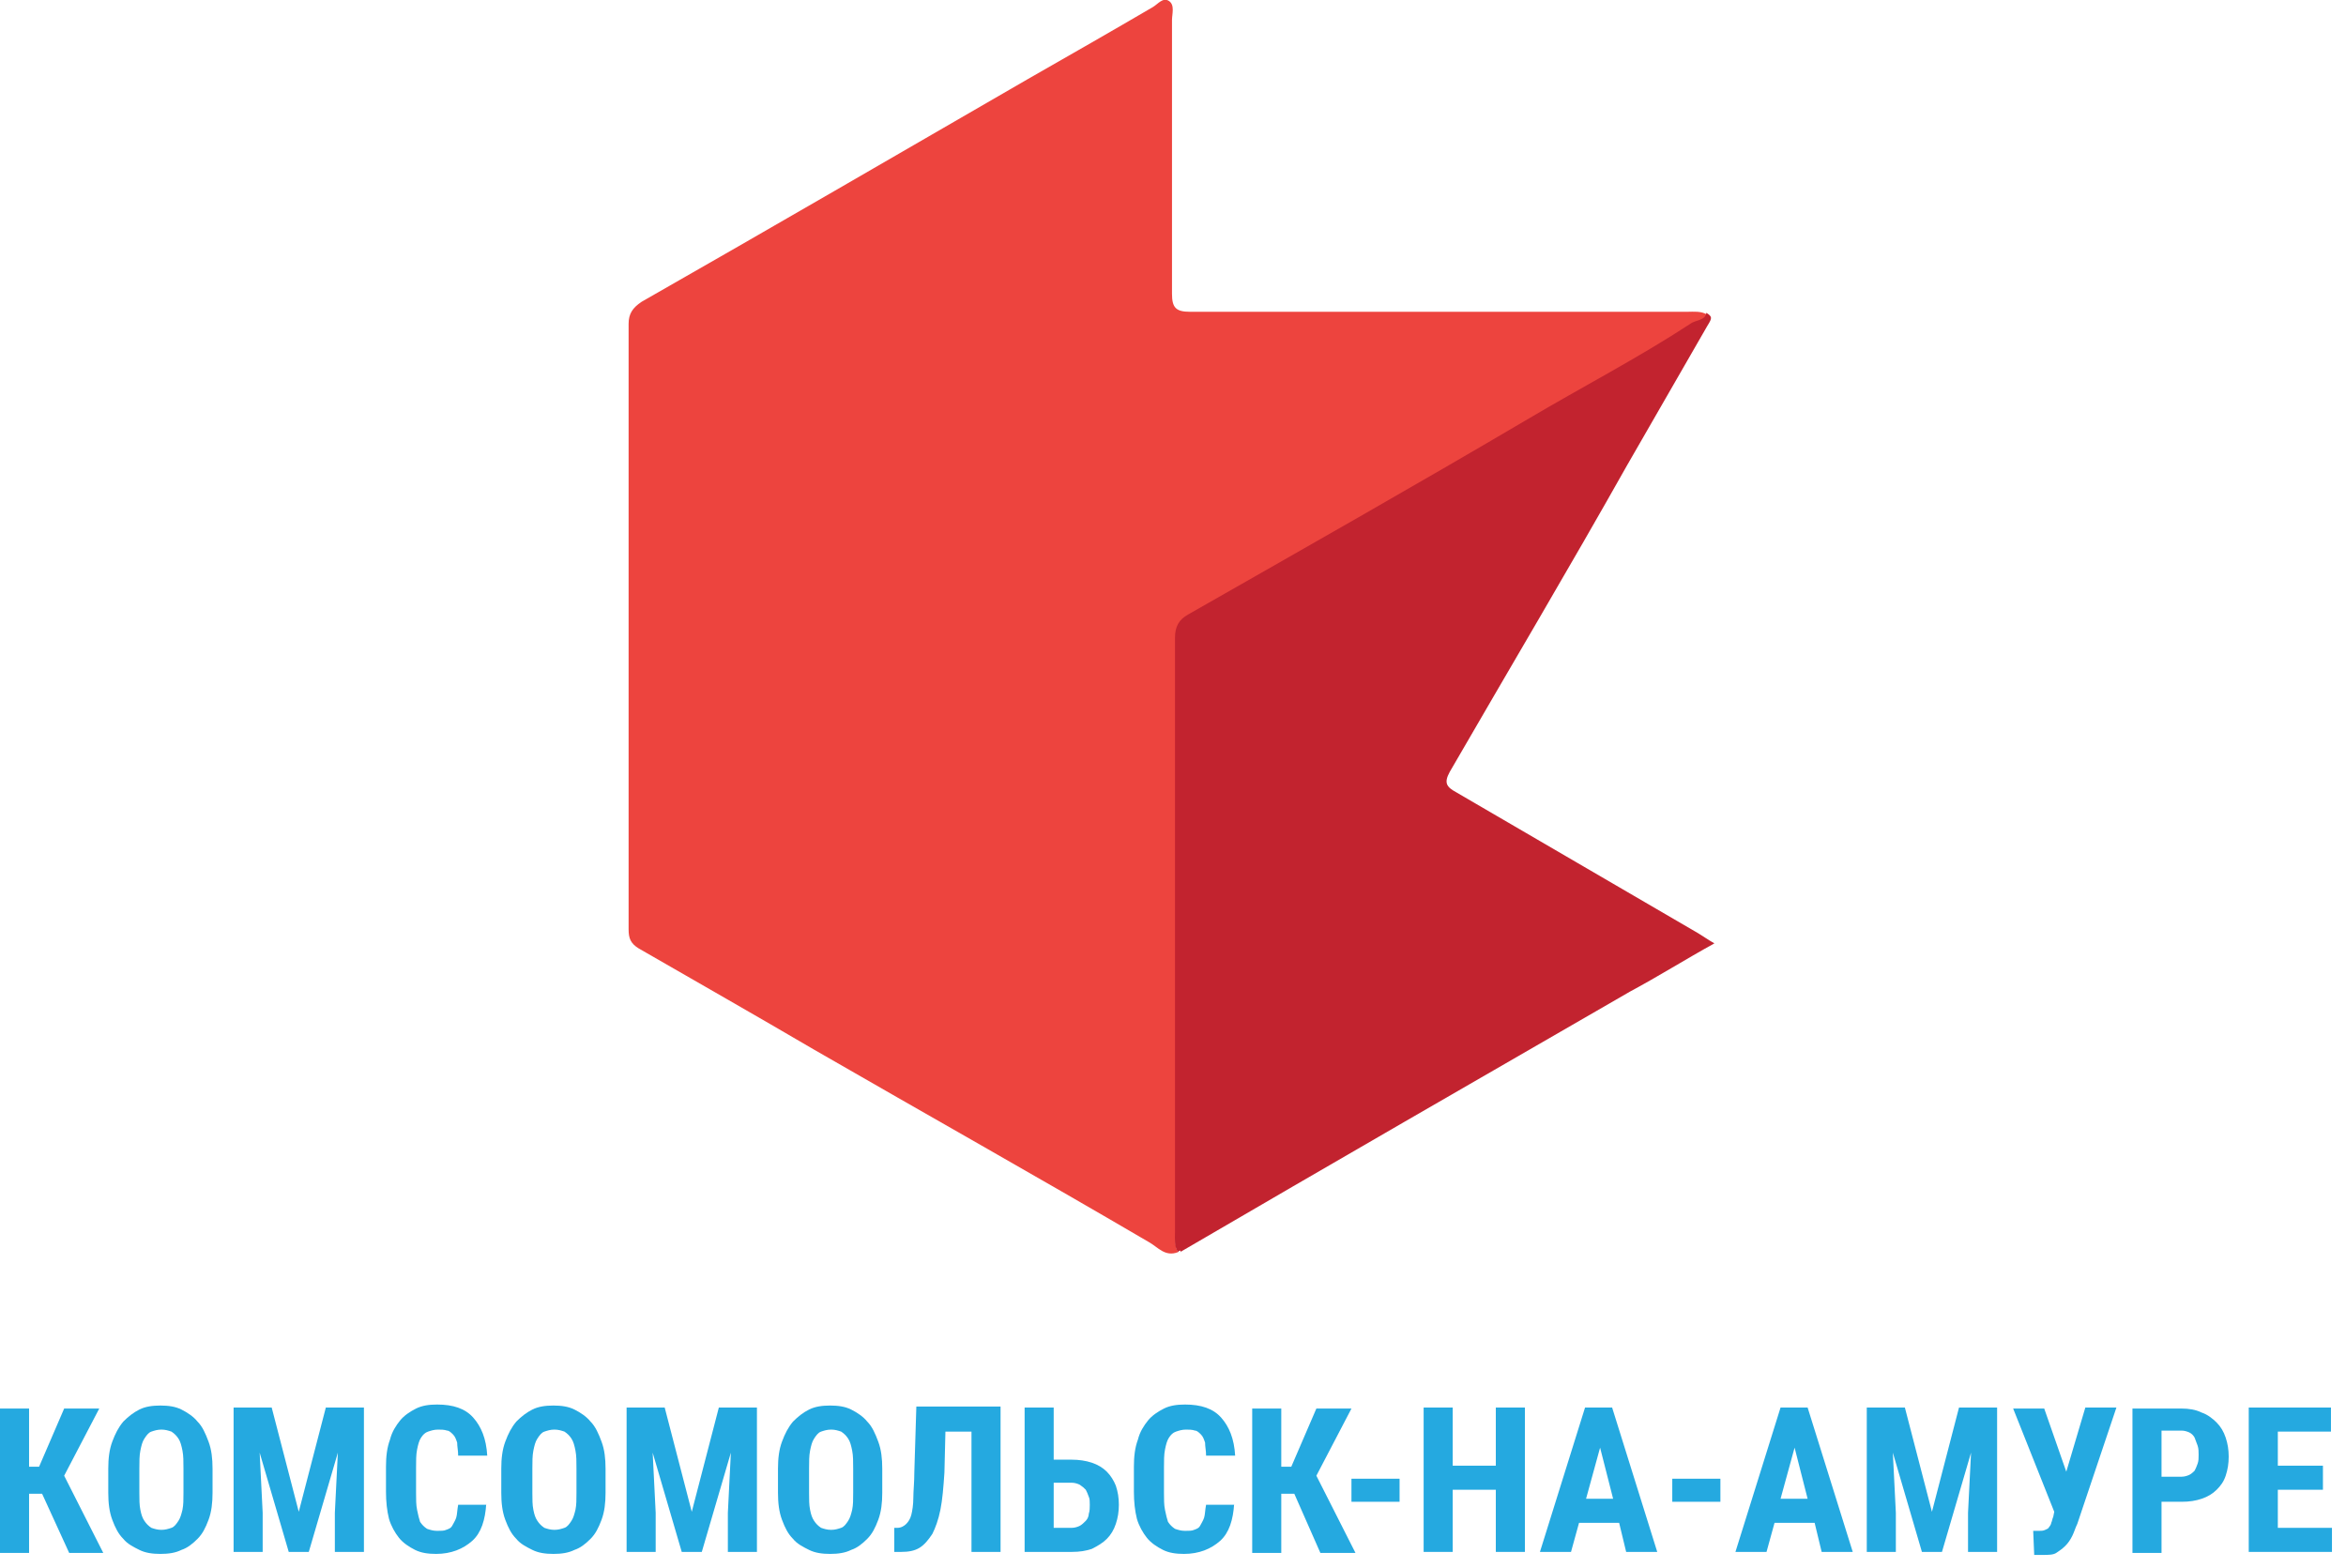
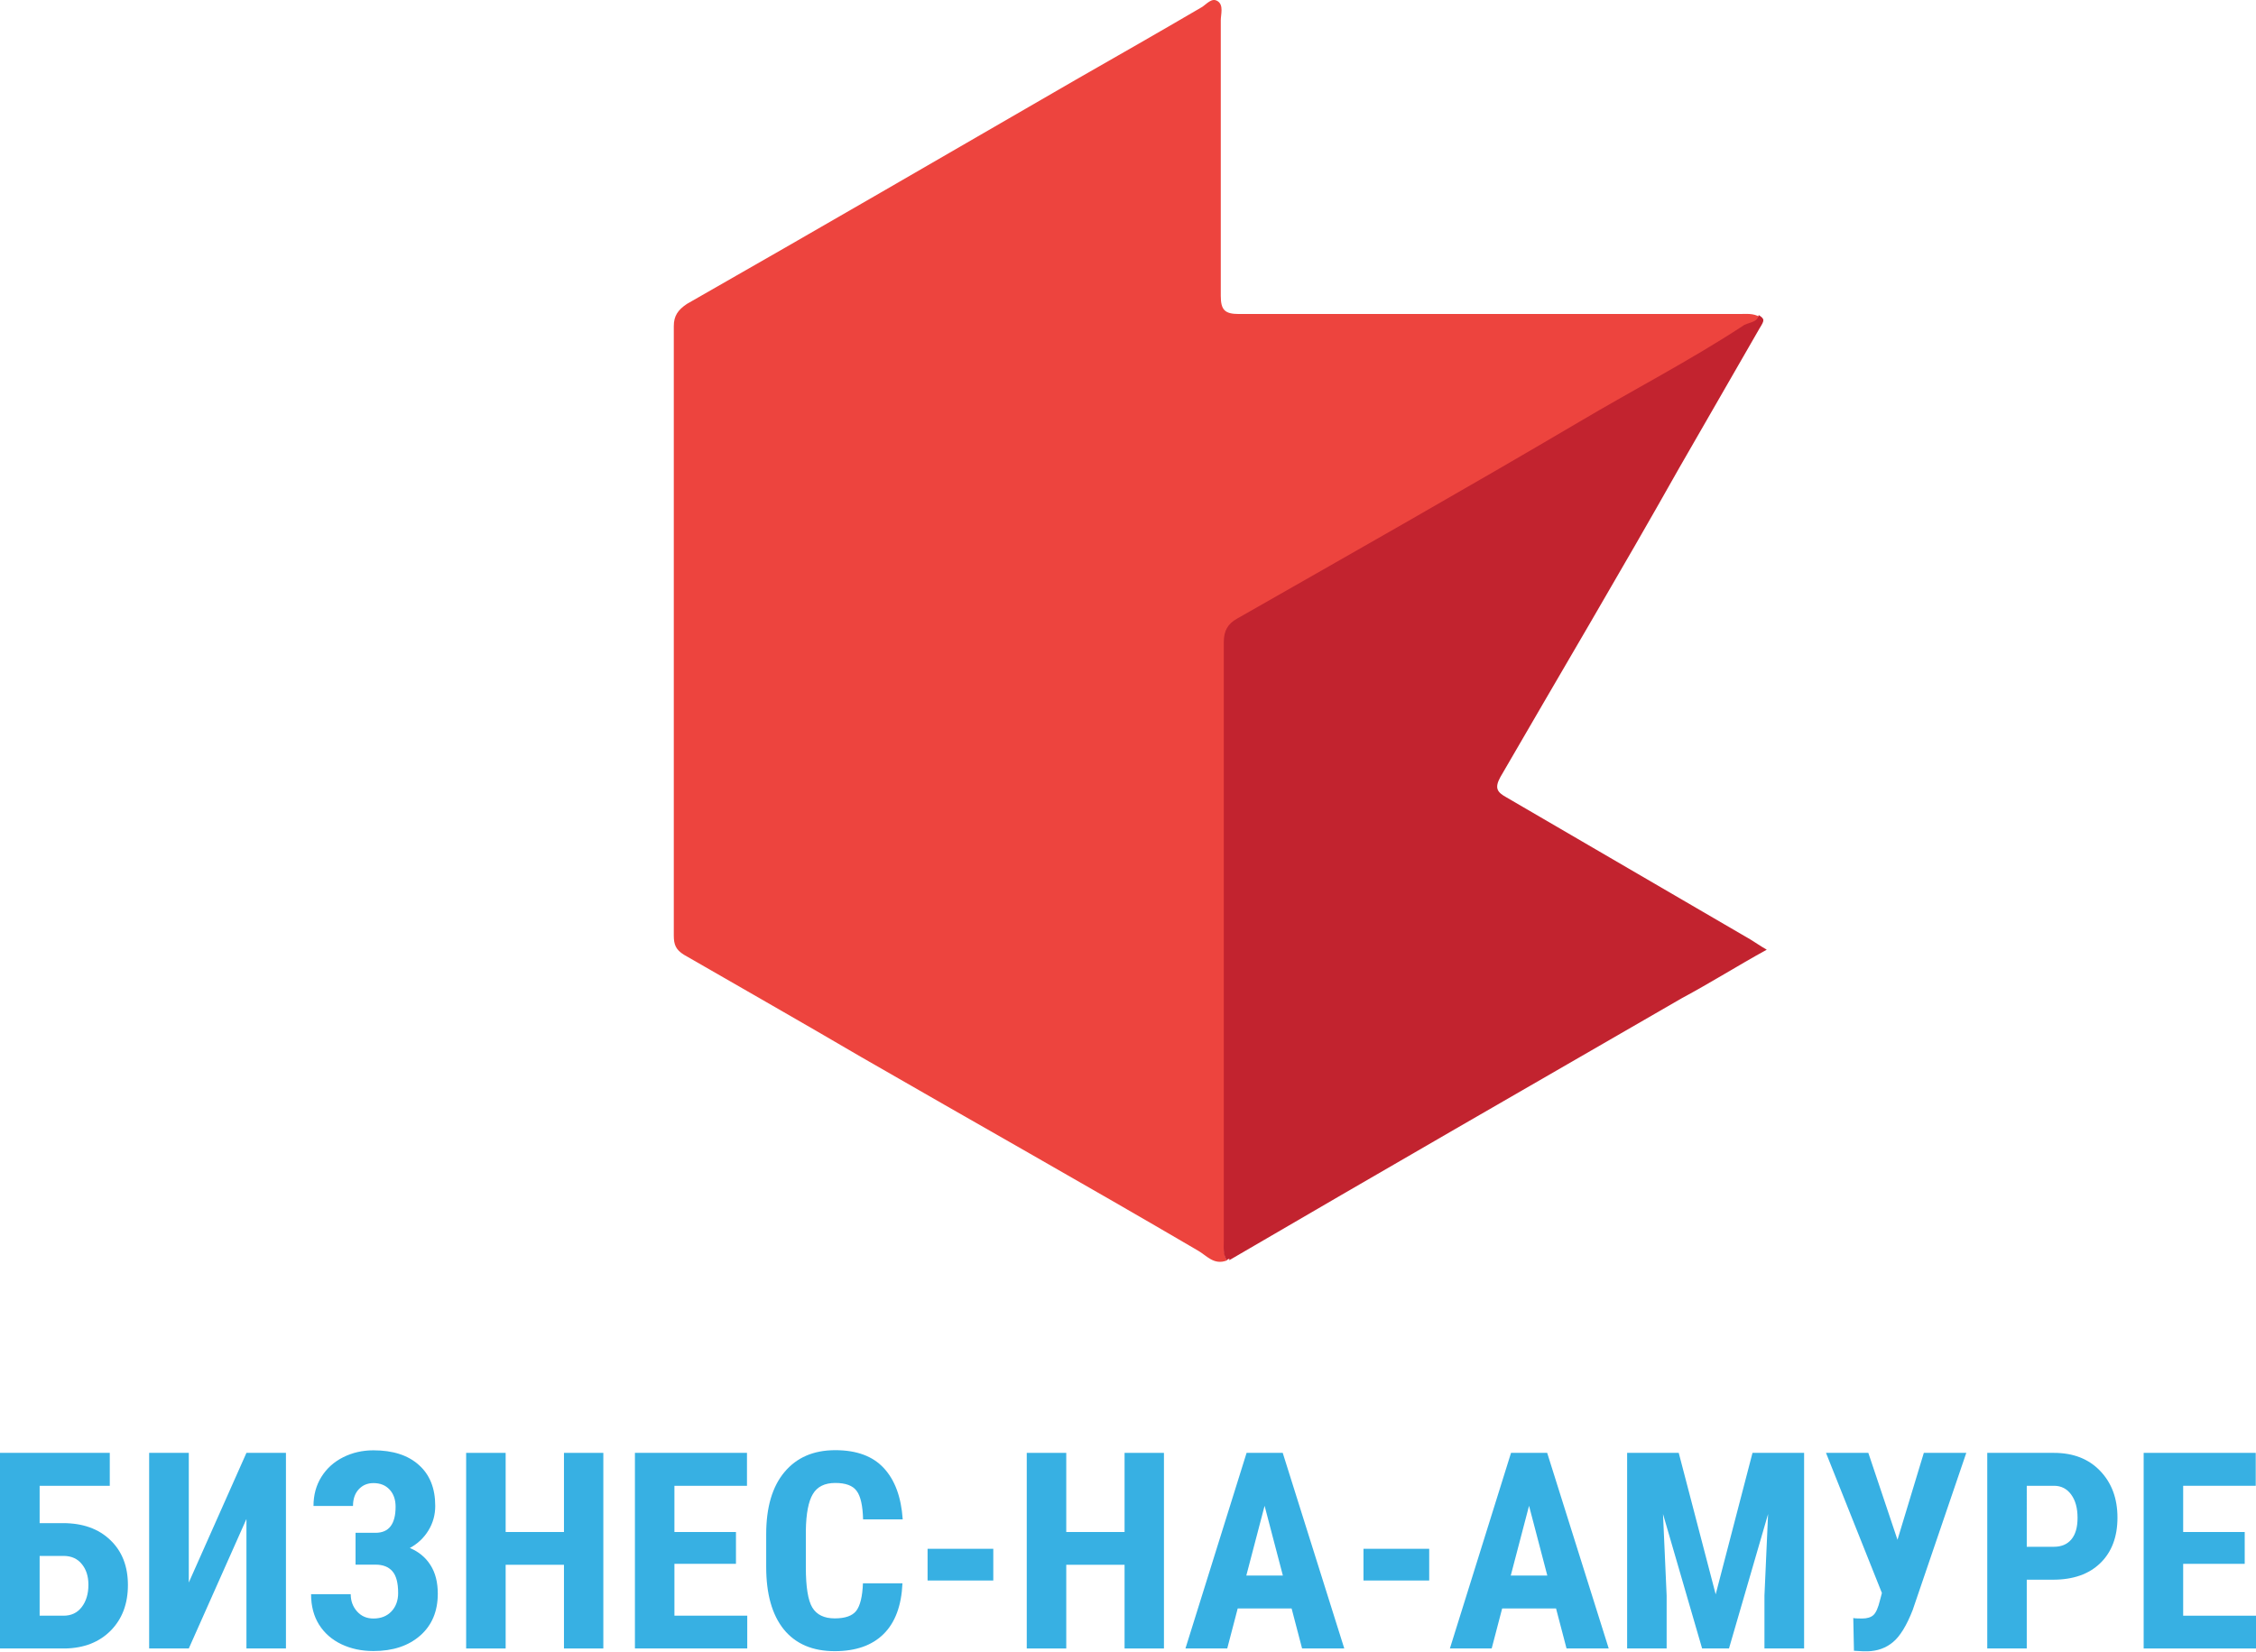
- <svg xmlns="http://www.w3.org/2000/svg" version="1.1" id="Слой_1" image-rendering="optimizeQuality" text-rendering="geometricPrecision" shape-rendering="geometricPrecision" x="0px" y="0px" viewBox="0 0 234 156.4" style="enable-background:new 0 0 234 156.4;" xml:space="preserve">
-   <style type="text/css">
+ <svg xmlns="http://www.w3.org/2000/svg" version="1.1" id="Слой_1" x="0px" y="0px" viewBox="0 0 850.569 622.693" style="image-rendering:optimizeQuality;shape-rendering:geometricPrecision;text-rendering:geometricPrecision" xml:space="preserve" width="850.569" height="622.693">
+   <defs id="defs55" />
+   <style type="text/css" id="style2">
	.st0{fill:#ED443E;}
	.st1{fill:#C2232F;}
	.st2{fill:#25A9E0;}
</style>
-   <g>
-     <path class="st0" d="M117.5,124.9c-1.3,0.5-2-0.5-2.9-1c-11.1-6.5-22.3-12.8-33.4-19.2c-5.8-3.4-11.6-6.7-17.5-10.1   c-0.8-0.5-1-1-1-1.9c0-20.1,0-40.3,0-60.4c0-1,0.4-1.6,1.3-2.2c12.8-7.3,25.7-14.8,38.5-22.2c4.2-2.4,8.4-4.8,12.5-7.2   c0.5-0.3,1-1,1.6-0.6c0.6,0.4,0.3,1.3,0.3,1.9c0,9.1,0,18.2,0,27.3c0,1.4,0.4,1.8,1.8,1.8c16.6,0,33,0,49.6,0c0.6,0,1.4-0.1,2,0.3   c-0.1,0.9-1,0.8-1.6,1.1c-5.2,3.5-10.8,6.3-16.2,9.5c-11.3,6.6-22.7,13-33.9,19.5c-0.9,0.5-1.3,1.1-1.3,2.3c0,19.8,0,39.5,0,59.3   C117.3,123.5,117.1,124.2,117.5,124.9z" />
-     <path class="st1" d="M117.5,124.9c-0.4-0.6-0.3-1.3-0.3-2c0-19.8,0-39.5,0-59.3c0-1.1,0.4-1.8,1.3-2.3   c11.4-6.5,22.7-12.9,33.9-19.5c5.4-3.2,11-6.1,16.2-9.5c0.5-0.4,1.5-0.3,1.6-1.1c0.6,0.4,0.6,0.5,0.1,1.3c-2.7,4.7-5.3,9.2-8,13.9   c-5.8,10.3-11.8,20.4-17.7,30.6c-0.6,1.1-0.3,1.5,0.6,2c8.1,4.7,16.1,9.4,24.2,14.1c0.5,0.3,0.9,0.6,1.6,1   c-2.9,1.6-5.6,3.3-8.4,4.8c-14.9,8.6-30,17.3-44.9,26C117.9,124.7,117.6,124.7,117.5,124.9z" />
+   <g id="g8" transform="matrix(3.804884,0,0,3.804884,15.47384,0.07753587)">
+     <path class="st0" d="m 117.5,124.9 c -1.3,0.5 -2,-0.5 -2.9,-1 C 103.5,117.4 92.3,111.1 81.2,104.7 75.4,101.3 69.6,98 63.7,94.6 c -0.8,-0.5 -1,-1 -1,-1.9 0,-20.1 0,-40.3 0,-60.4 0,-1 0.4,-1.6 1.3,-2.2 12.8,-7.3 25.7,-14.8 38.5,-22.2 4.2,-2.4 8.4,-4.8 12.5,-7.2 0.5,-0.3 1,-1 1.6,-0.6 0.6,0.4 0.3,1.3 0.3,1.9 0,9.1 0,18.2 0,27.3 0,1.4 0.4,1.8 1.8,1.8 16.6,0 33,0 49.6,0 0.6,0 1.4,-0.1 2,0.3 -0.1,0.9 -1,0.8 -1.6,1.1 -5.2,3.5 -10.8,6.3 -16.2,9.5 -11.3,6.6 -22.7,13 -33.9,19.5 -0.9,0.5 -1.3,1.1 -1.3,2.3 0,19.8 0,39.5 0,59.3 0,0.4 -0.2,1.1 0.2,1.8 z" id="path4" style="fill:#ed443e" />
+     <path class="st1" d="m 117.5,124.9 c -0.4,-0.6 -0.3,-1.3 -0.3,-2 0,-19.8 0,-39.5 0,-59.3 0,-1.1 0.4,-1.8 1.3,-2.3 11.4,-6.5 22.7,-12.9 33.9,-19.5 5.4,-3.2 11,-6.1 16.2,-9.5 0.5,-0.4 1.5,-0.3 1.6,-1.1 0.6,0.4 0.6,0.5 0.1,1.3 -2.7,4.7 -5.3,9.2 -8,13.9 -5.8,10.3 -11.8,20.4 -17.7,30.6 -0.6,1.1 -0.3,1.5 0.6,2 8.1,4.7 16.1,9.4 24.2,14.1 0.5,0.3 0.9,0.6 1.6,1 -2.9,1.6 -5.6,3.3 -8.4,4.8 -14.9,8.6 -30,17.3 -44.9,26 0.2,-0.2 -0.1,-0.2 -0.2,0 z" id="path6" style="fill:#c2232f" />
  </g>
-   <g>
-     <path class="st2" d="M4.2,149H2.9v5.9H0v-14.4h2.9v5.8h1l2.5-5.8h3.5l-3.5,6.7l3.9,7.7H6.9L4.2,149z" />
-     <path class="st2" d="M21.2,148.9c0,1-0.1,1.9-0.4,2.7c-0.3,0.8-0.6,1.4-1.1,1.9c-0.5,0.5-1,0.9-1.6,1.1c-0.6,0.3-1.3,0.4-2.1,0.4   c-0.8,0-1.5-0.1-2.1-0.4c-0.6-0.3-1.2-0.6-1.6-1.1c-0.5-0.5-0.8-1.1-1.1-1.9c-0.3-0.8-0.4-1.7-0.4-2.7v-2.4c0-1,0.1-1.9,0.4-2.7   c0.3-0.8,0.6-1.4,1.1-2c0.5-0.5,1-0.9,1.6-1.2c0.6-0.3,1.3-0.4,2.1-0.4c0.8,0,1.5,0.1,2.1,0.4c0.6,0.3,1.2,0.7,1.6,1.2   c0.5,0.5,0.8,1.2,1.1,2c0.3,0.8,0.4,1.7,0.4,2.7V148.9z M18.3,146.5c0-0.7,0-1.3-0.1-1.8c-0.1-0.5-0.2-0.9-0.4-1.2   c-0.2-0.3-0.4-0.5-0.7-0.7c-0.3-0.1-0.6-0.2-1-0.2c-0.4,0-0.7,0.1-1,0.2c-0.3,0.1-0.5,0.4-0.7,0.7c-0.2,0.3-0.3,0.7-0.4,1.2   c-0.1,0.5-0.1,1.1-0.1,1.8v2.4c0,0.7,0,1.2,0.1,1.7c0.1,0.5,0.2,0.8,0.4,1.1c0.2,0.3,0.4,0.5,0.7,0.7c0.3,0.1,0.6,0.2,1,0.2   c0.4,0,0.7-0.1,1-0.2c0.3-0.1,0.5-0.4,0.7-0.7c0.2-0.3,0.3-0.7,0.4-1.1c0.1-0.5,0.1-1,0.1-1.7V146.5z" />
-     <path class="st2" d="M27.1,140.4l2.7,10.4l2.7-10.4h3.8v14.4h-2.9v-3.9l0.3-6l-2.9,9.9h-2l-2.9-9.9l0.3,6v3.9h-2.9v-14.4H27.1z" />
-     <path class="st2" d="M48.5,150c-0.1,1.6-0.5,2.9-1.4,3.7c-0.9,0.8-2.1,1.3-3.6,1.3c-0.8,0-1.5-0.1-2.1-0.4   c-0.6-0.3-1.2-0.7-1.6-1.2c-0.4-0.5-0.8-1.2-1-1.9c-0.2-0.8-0.3-1.7-0.3-2.7v-2.5c0-1,0.1-1.9,0.4-2.7c0.2-0.8,0.6-1.4,1-1.9   c0.4-0.5,1-0.9,1.6-1.2c0.6-0.3,1.3-0.4,2.1-0.4c1.6,0,2.8,0.4,3.6,1.3c0.8,0.9,1.3,2.1,1.4,3.8h-2.9c0-0.5-0.1-0.9-0.1-1.3   c-0.1-0.3-0.2-0.6-0.4-0.8c-0.2-0.2-0.4-0.4-0.6-0.4c-0.3-0.1-0.6-0.1-0.9-0.1c-0.4,0-0.7,0.1-1,0.2c-0.3,0.1-0.5,0.3-0.7,0.6   c-0.2,0.3-0.3,0.7-0.4,1.2c-0.1,0.5-0.1,1.1-0.1,1.8v2.5c0,0.7,0,1.2,0.1,1.7c0.1,0.5,0.2,0.9,0.3,1.2c0.2,0.3,0.4,0.5,0.7,0.7   c0.3,0.1,0.6,0.2,1,0.2c0.4,0,0.7,0,0.9-0.1c0.3-0.1,0.5-0.2,0.6-0.4s0.3-0.5,0.4-0.8c0.1-0.3,0.1-0.8,0.2-1.3H48.5z" />
-     <path class="st2" d="M60.4,148.9c0,1-0.1,1.9-0.4,2.7c-0.3,0.8-0.6,1.4-1.1,1.9c-0.5,0.5-1,0.9-1.6,1.1c-0.6,0.3-1.3,0.4-2.1,0.4   s-1.5-0.1-2.1-0.4c-0.6-0.3-1.2-0.6-1.6-1.1c-0.5-0.5-0.8-1.1-1.1-1.9c-0.3-0.8-0.4-1.7-0.4-2.7v-2.4c0-1,0.1-1.9,0.4-2.7   c0.3-0.8,0.6-1.4,1.1-2c0.5-0.5,1-0.9,1.6-1.2c0.6-0.3,1.3-0.4,2.1-0.4c0.8,0,1.5,0.1,2.1,0.4c0.6,0.3,1.2,0.7,1.6,1.2   c0.5,0.5,0.8,1.2,1.1,2c0.3,0.8,0.4,1.7,0.4,2.7V148.9z M57.5,146.5c0-0.7,0-1.3-0.1-1.8c-0.1-0.5-0.2-0.9-0.4-1.2   c-0.2-0.3-0.4-0.5-0.7-0.7c-0.3-0.1-0.6-0.2-1-0.2c-0.4,0-0.7,0.1-1,0.2c-0.3,0.1-0.5,0.4-0.7,0.7c-0.2,0.3-0.3,0.7-0.4,1.2   c-0.1,0.5-0.1,1.1-0.1,1.8v2.4c0,0.7,0,1.2,0.1,1.7c0.1,0.5,0.2,0.8,0.4,1.1c0.2,0.3,0.4,0.5,0.7,0.7c0.3,0.1,0.6,0.2,1,0.2   c0.4,0,0.7-0.1,1-0.2c0.3-0.1,0.5-0.4,0.7-0.7c0.2-0.3,0.3-0.7,0.4-1.1c0.1-0.5,0.1-1,0.1-1.7V146.5z" />
-     <path class="st2" d="M66.3,140.4l2.7,10.4l2.7-10.4h3.8v14.4h-2.9v-3.9l0.3-6l-2.9,9.9h-2l-2.9-9.9l0.3,6v3.9h-2.9v-14.4H66.3z" />
-     <path class="st2" d="M88,148.9c0,1-0.1,1.9-0.4,2.7c-0.3,0.8-0.6,1.4-1.1,1.9c-0.5,0.5-1,0.9-1.6,1.1c-0.6,0.3-1.3,0.4-2.1,0.4   c-0.8,0-1.5-0.1-2.1-0.4c-0.6-0.3-1.2-0.6-1.6-1.1c-0.5-0.5-0.8-1.1-1.1-1.9c-0.3-0.8-0.4-1.7-0.4-2.7v-2.4c0-1,0.1-1.9,0.4-2.7   c0.3-0.8,0.6-1.4,1.1-2c0.5-0.5,1-0.9,1.6-1.2c0.6-0.3,1.3-0.4,2.1-0.4c0.8,0,1.5,0.1,2.1,0.4c0.6,0.3,1.2,0.7,1.6,1.2   c0.5,0.5,0.8,1.2,1.1,2c0.3,0.8,0.4,1.7,0.4,2.7V148.9z M85.1,146.5c0-0.7,0-1.3-0.1-1.8c-0.1-0.5-0.2-0.9-0.4-1.2   c-0.2-0.3-0.4-0.5-0.7-0.7c-0.3-0.1-0.6-0.2-1-0.2c-0.4,0-0.7,0.1-1,0.2c-0.3,0.1-0.5,0.4-0.7,0.7c-0.2,0.3-0.3,0.7-0.4,1.2   c-0.1,0.5-0.1,1.1-0.1,1.8v2.4c0,0.7,0,1.2,0.1,1.7c0.1,0.5,0.2,0.8,0.4,1.1c0.2,0.3,0.4,0.5,0.7,0.7c0.3,0.1,0.6,0.2,1,0.2   c0.4,0,0.7-0.1,1-0.2c0.3-0.1,0.5-0.4,0.7-0.7c0.2-0.3,0.3-0.7,0.4-1.1c0.1-0.5,0.1-1,0.1-1.7V146.5z" />
-     <path class="st2" d="M99.8,140.4v14.4h-2.9v-12h-2.6l-0.1,4.1c-0.1,1.5-0.2,2.7-0.4,3.7c-0.2,1-0.5,1.8-0.8,2.4   c-0.4,0.6-0.8,1.1-1.3,1.4s-1.1,0.4-1.8,0.4h-0.7v-2.4h0.3c0.4,0,0.7-0.2,0.9-0.4c0.2-0.2,0.4-0.5,0.5-0.9c0.1-0.4,0.2-1,0.2-1.7   s0.1-1.5,0.1-2.6l0.2-6.5H99.8z" />
-     <path class="st2" d="M105.1,145.6h1.8c0.7,0,1.4,0.1,2,0.3c0.6,0.2,1.1,0.5,1.5,0.9c0.4,0.4,0.7,0.9,0.9,1.4   c0.2,0.6,0.3,1.2,0.3,1.9c0,0.7-0.1,1.3-0.3,1.9c-0.2,0.6-0.5,1.1-0.9,1.5c-0.4,0.4-0.9,0.7-1.5,1c-0.6,0.2-1.2,0.3-2,0.3h-4.7   v-14.4h2.9V145.6z M105.1,148v4.4h1.8c0.3,0,0.6-0.1,0.8-0.2c0.2-0.1,0.4-0.3,0.6-0.5c0.2-0.2,0.3-0.5,0.3-0.7   c0.1-0.3,0.1-0.6,0.1-0.9c0-0.3,0-0.6-0.1-0.8c-0.1-0.3-0.2-0.5-0.3-0.7c-0.2-0.2-0.3-0.3-0.6-0.5c-0.2-0.1-0.5-0.2-0.8-0.2H105.1z   " />
-     <path class="st2" d="M123.1,150c-0.1,1.6-0.5,2.9-1.4,3.7c-0.9,0.8-2.1,1.3-3.6,1.3c-0.8,0-1.5-0.1-2.1-0.4   c-0.6-0.3-1.2-0.7-1.6-1.2c-0.4-0.5-0.8-1.2-1-1.9c-0.2-0.8-0.3-1.7-0.3-2.7v-2.5c0-1,0.1-1.9,0.4-2.7c0.2-0.8,0.6-1.4,1-1.9   s1-0.9,1.6-1.2c0.6-0.3,1.3-0.4,2.1-0.4c1.6,0,2.8,0.4,3.6,1.3c0.8,0.9,1.3,2.1,1.4,3.8h-2.9c0-0.5-0.1-0.9-0.1-1.3   c-0.1-0.3-0.2-0.6-0.4-0.8c-0.2-0.2-0.4-0.4-0.6-0.4c-0.3-0.1-0.6-0.1-0.9-0.1c-0.4,0-0.7,0.1-1,0.2c-0.3,0.1-0.5,0.3-0.7,0.6   c-0.2,0.3-0.3,0.7-0.4,1.2c-0.1,0.5-0.1,1.1-0.1,1.8v2.5c0,0.7,0,1.2,0.1,1.7c0.1,0.5,0.2,0.9,0.3,1.2c0.2,0.3,0.4,0.5,0.7,0.7   c0.3,0.1,0.6,0.2,1,0.2c0.4,0,0.7,0,0.9-0.1c0.3-0.1,0.5-0.2,0.6-0.4s0.3-0.5,0.4-0.8c0.1-0.3,0.1-0.8,0.2-1.3H123.1z" />
-     <path class="st2" d="M129.1,149h-1.3v5.9h-2.9v-14.4h2.9v5.8h1l2.5-5.8h3.5l-3.5,6.7l3.9,7.7h-3.5L129.1,149z" />
-     <path class="st2" d="M139.6,149.8h-4.8v-2.3h4.8V149.8z" />
-     <path class="st2" d="M152.1,154.8h-2.9v-6.2h-4.3v6.2H142v-14.4h2.9v5.8h4.3v-5.8h2.9V154.8z" />
-     <path class="st2" d="M161.5,151.9h-4l-0.8,2.9h-3.1l4.5-14.4h2.7l4.5,14.4h-3.1L161.5,151.9z M158.2,149.5h2.7l-1.3-5.1   L158.2,149.5z" />
-     <path class="st2" d="M171.6,149.8h-4.8v-2.3h4.8V149.8z" />
-     <path class="st2" d="M181,151.9h-4l-0.8,2.9h-3.1l4.5-14.4h2.7l4.5,14.4h-3.1L181,151.9z M177.6,149.5h2.7l-1.3-5.1L177.6,149.5z" />
-     <path class="st2" d="M190,140.4l2.7,10.4l2.7-10.4h3.8v14.4h-2.9v-3.9l0.3-6l-2.9,9.9h-2l-2.9-9.9l0.3,6v3.9h-2.9v-14.4H190z" />
-     <path class="st2" d="M206.1,146.8l1.9-6.4h3.1l-3.9,11.6c-0.2,0.4-0.3,0.8-0.5,1.2c-0.2,0.4-0.4,0.7-0.7,1   c-0.3,0.3-0.6,0.5-0.9,0.7s-0.8,0.2-1.3,0.2c-0.1,0-0.1,0-0.2,0s-0.2,0-0.3,0s-0.2,0-0.2,0c-0.1,0-0.1,0-0.2,0l-0.1-2.4   c0,0,0.1,0,0.1,0c0.1,0,0.1,0,0.2,0c0.1,0,0.1,0,0.2,0c0.1,0,0.1,0,0.1,0c0.2,0,0.4,0,0.6-0.1s0.3-0.1,0.4-0.3   c0.1-0.1,0.2-0.3,0.2-0.4c0.1-0.2,0.1-0.4,0.2-0.6l0.1-0.5l-4.1-10.3h3.1L206.1,146.8z" />
-     <path class="st2" d="M215.6,149.8v5.1h-2.9v-14.4h4.9c0.7,0,1.4,0.1,2,0.4c0.6,0.2,1.1,0.6,1.5,1c0.4,0.4,0.7,0.9,0.9,1.5   c0.2,0.6,0.3,1.2,0.3,1.9c0,0.7-0.1,1.3-0.3,1.9c-0.2,0.6-0.5,1-0.9,1.4c-0.4,0.4-0.9,0.7-1.5,0.9c-0.6,0.2-1.2,0.3-2,0.3H215.6z    M215.6,147.3h2c0.3,0,0.6-0.1,0.8-0.2c0.2-0.1,0.4-0.3,0.5-0.4c0.1-0.2,0.2-0.4,0.3-0.7s0.1-0.5,0.1-0.9c0-0.3,0-0.6-0.1-0.9   c-0.1-0.3-0.2-0.5-0.3-0.8c-0.1-0.2-0.3-0.4-0.5-0.5c-0.2-0.1-0.5-0.2-0.8-0.2h-2V147.3z" />
-     <path class="st2" d="M231.7,148.6h-4.5v3.8h5.4v2.4h-8.3v-14.4h8.2v2.4h-5.3v3.4h4.5V148.6z" />
+   <g aria-label="БИЗНЕС-НА-АМУРЕ" transform="matrix(0.9727163,0,0,0.9727163,316.438,63.91208)" style="font-style:normal;font-variant:normal;font-weight:bold;font-stretch:normal;font-size:106.667px;line-height:1.25;font-family:'Roboto Condensed';-inkscape-font-specification:'Roboto Condensed, Bold';letter-spacing:0px;word-spacing:0px;fill:#24a8e0;fill-opacity:0.91;stroke:none" id="flowRoot969">
+     <path d="m -282.762,510.288 h -27.188 v 14.479 h 9.062 q 11.51,0 18.333,6.562 6.823,6.51 6.823,17.448 0,10.885 -6.667,17.656 -6.667,6.719 -17.656,6.927 h -25.26 v -75.833 h 42.552 z m -27.188,27.188 v 23.177 h 9.271 q 4.479,0 7.031,-3.333 2.604,-3.385 2.604,-8.646 0,-4.948 -2.552,-8.021 -2.5,-3.125 -6.979,-3.177 z" id="path977" />
+     <path d="m -229.793,497.527 h 15.312 v 75.833 h -15.312 v -50.208 l -22.344,50.208 h -15.365 v -75.833 h 15.365 v 50.26 z" id="path979" />
+     <path d="m -171.98,518.413 q 0,-4.167 -2.344,-6.667 -2.292,-2.5 -6.25,-2.5 -3.49,0 -5.729,2.448 -2.188,2.396 -2.188,6.406 h -15.312 q 0,-6.302 3.021,-11.198 3.073,-4.948 8.438,-7.656 5.365,-2.708 11.771,-2.708 11.302,0 17.604,5.677 6.354,5.625 6.354,15.885 0,5.208 -2.656,9.531 -2.604,4.271 -7.188,6.771 5.208,2.188 8.021,6.667 2.812,4.427 2.812,11.042 0,10.26 -6.823,16.25 -6.823,5.99 -18.125,5.99 -6.875,0 -12.448,-2.656 -5.521,-2.656 -8.646,-7.604 -3.073,-4.948 -3.073,-11.771 h 15.365 q 0,3.906 2.448,6.667 2.448,2.76 6.354,2.76 4.375,0 6.979,-2.76 2.604,-2.76 2.604,-7.135 0,-5.885 -2.24,-8.438 -2.24,-2.552 -6.51,-2.552 h -7.76 v -12.344 h 7.812 q 7.708,-0.052 7.708,-10.104 z" id="path981" />
+     <path d="m -91.46,573.361 h -15.26 v -32.448 h -22.604 v 32.448 h -15.312 v -75.833 h 15.312 v 30.677 h 22.604 v -30.677 h 15.26 z" id="path983" />
+     <path d="m -40.053,540.548 h -23.854 v 20.104 h 28.229 v 12.708 h -43.542 v -75.833 h 43.437 v 12.76 h -28.125 v 17.917 h 23.854 z" id="path985" />
+     <path d="m 24.478,548.1 q -0.573,12.969 -7.292,19.635 -6.719,6.667 -18.958,6.667 -12.865,0 -19.74,-8.438 -6.823,-8.49 -6.823,-24.167 v -12.76 q 0,-15.625 7.083,-24.062 7.083,-8.49 19.687,-8.49 12.396,0 18.802,6.927 6.458,6.927 7.344,19.896 H 9.217 q -0.208,-8.021 -2.5,-11.042 -2.24,-3.073 -8.281,-3.073 -6.146,0 -8.698,4.323 -2.552,4.271 -2.708,14.115 v 14.323 q 0,11.302 2.5,15.521 2.552,4.219 8.698,4.219 6.042,0 8.333,-2.917 2.292,-2.969 2.604,-10.677 z" id="path987" />
+     <path d="M 59.686,547.007 H 34.217 v -12.292 h 25.469 z" id="path989" />
+     <path d="M 125.832,573.361 H 110.572 V 540.913 H 87.967 v 32.448 H 72.655 v -75.833 h 15.312 v 30.677 H 110.572 v -30.677 h 15.26 z" id="path991" />
+     <path d="m 175.311,557.84 h -20.885 l -4.062,15.521 h -16.198 l 23.698,-75.833 h 14.01 l 23.854,75.833 h -16.354 z m -17.552,-12.76 h 14.167 l -7.083,-27.031 z" id="path993" />
+     <path d="m 228.645,547.007 h -25.469 v -12.292 h 25.469 z" id="path995" />
+     <path d="m 277.811,557.84 h -20.885 l -4.062,15.521 h -16.198 l 23.698,-75.833 h 14.01 l 23.854,75.833 H 281.874 Z m -17.552,-12.76 h 14.167 l -7.083,-27.031 z" id="path997" />
+     <path d="m 325.363,497.527 14.323,54.844 14.271,-54.844 h 20 v 75.833 h -15.365 v -20.521 l 1.406,-31.615 -15.156,52.135 h -10.417 l -15.156,-52.135 1.406,31.615 v 20.521 h -15.312 v -75.833 z" id="path999" />
+     <path d="m 410.155,531.225 10.208,-33.698 h 16.458 l -20.781,60.938 q -3.542,9.062 -7.656,12.448 -4.062,3.385 -9.792,3.542 h -1.667 l -3.646,-0.208 -0.26,-12.708 q 0.521,0.208 3.385,0.208 2.917,0 4.375,-1.302 1.51,-1.302 2.604,-5.833 l 0.729,-2.76 -21.667,-54.323 h 16.406 z" id="path1001" />
+     <path d="m 460.259,546.694 v 26.667 h -15.312 v -75.833 h 25.833 q 11.25,0 17.917,6.979 6.719,6.979 6.719,18.125 0,11.146 -6.615,17.604 -6.615,6.458 -18.333,6.458 z m 0,-12.76 h 10.521 q 4.375,0 6.771,-2.865 2.396,-2.865 2.396,-8.333 0,-5.677 -2.448,-9.01 -2.448,-3.385 -6.562,-3.438 h -10.677 z" id="path1003" />
+     <path d="m 544.738,540.548 h -23.854 v 20.104 h 28.229 v 12.708 h -43.542 v -75.833 h 43.438 v 12.76 h -28.125 v 17.917 h 23.854 z" id="path1005" />
  </g>
</svg>
